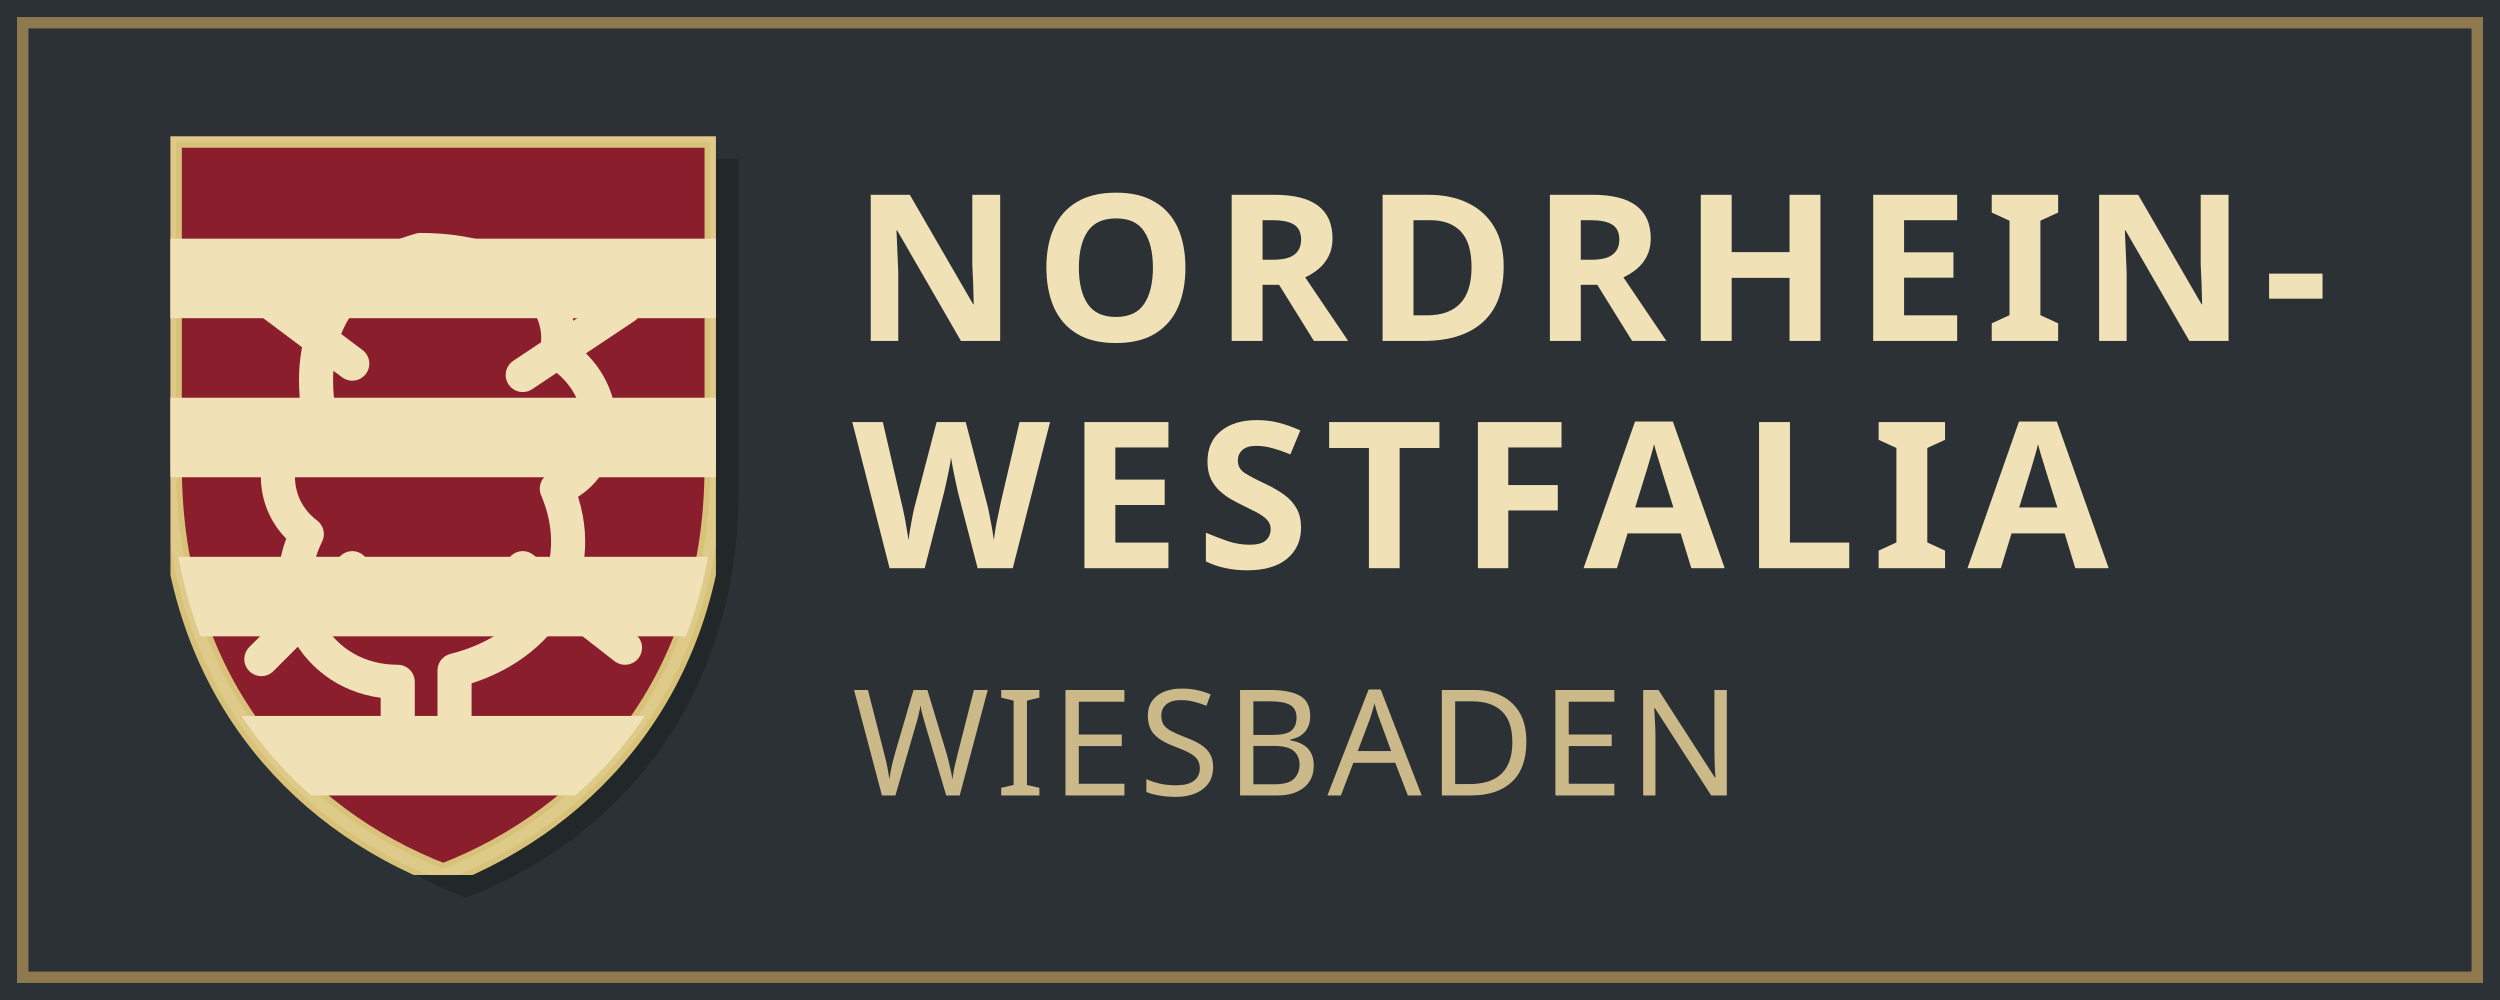
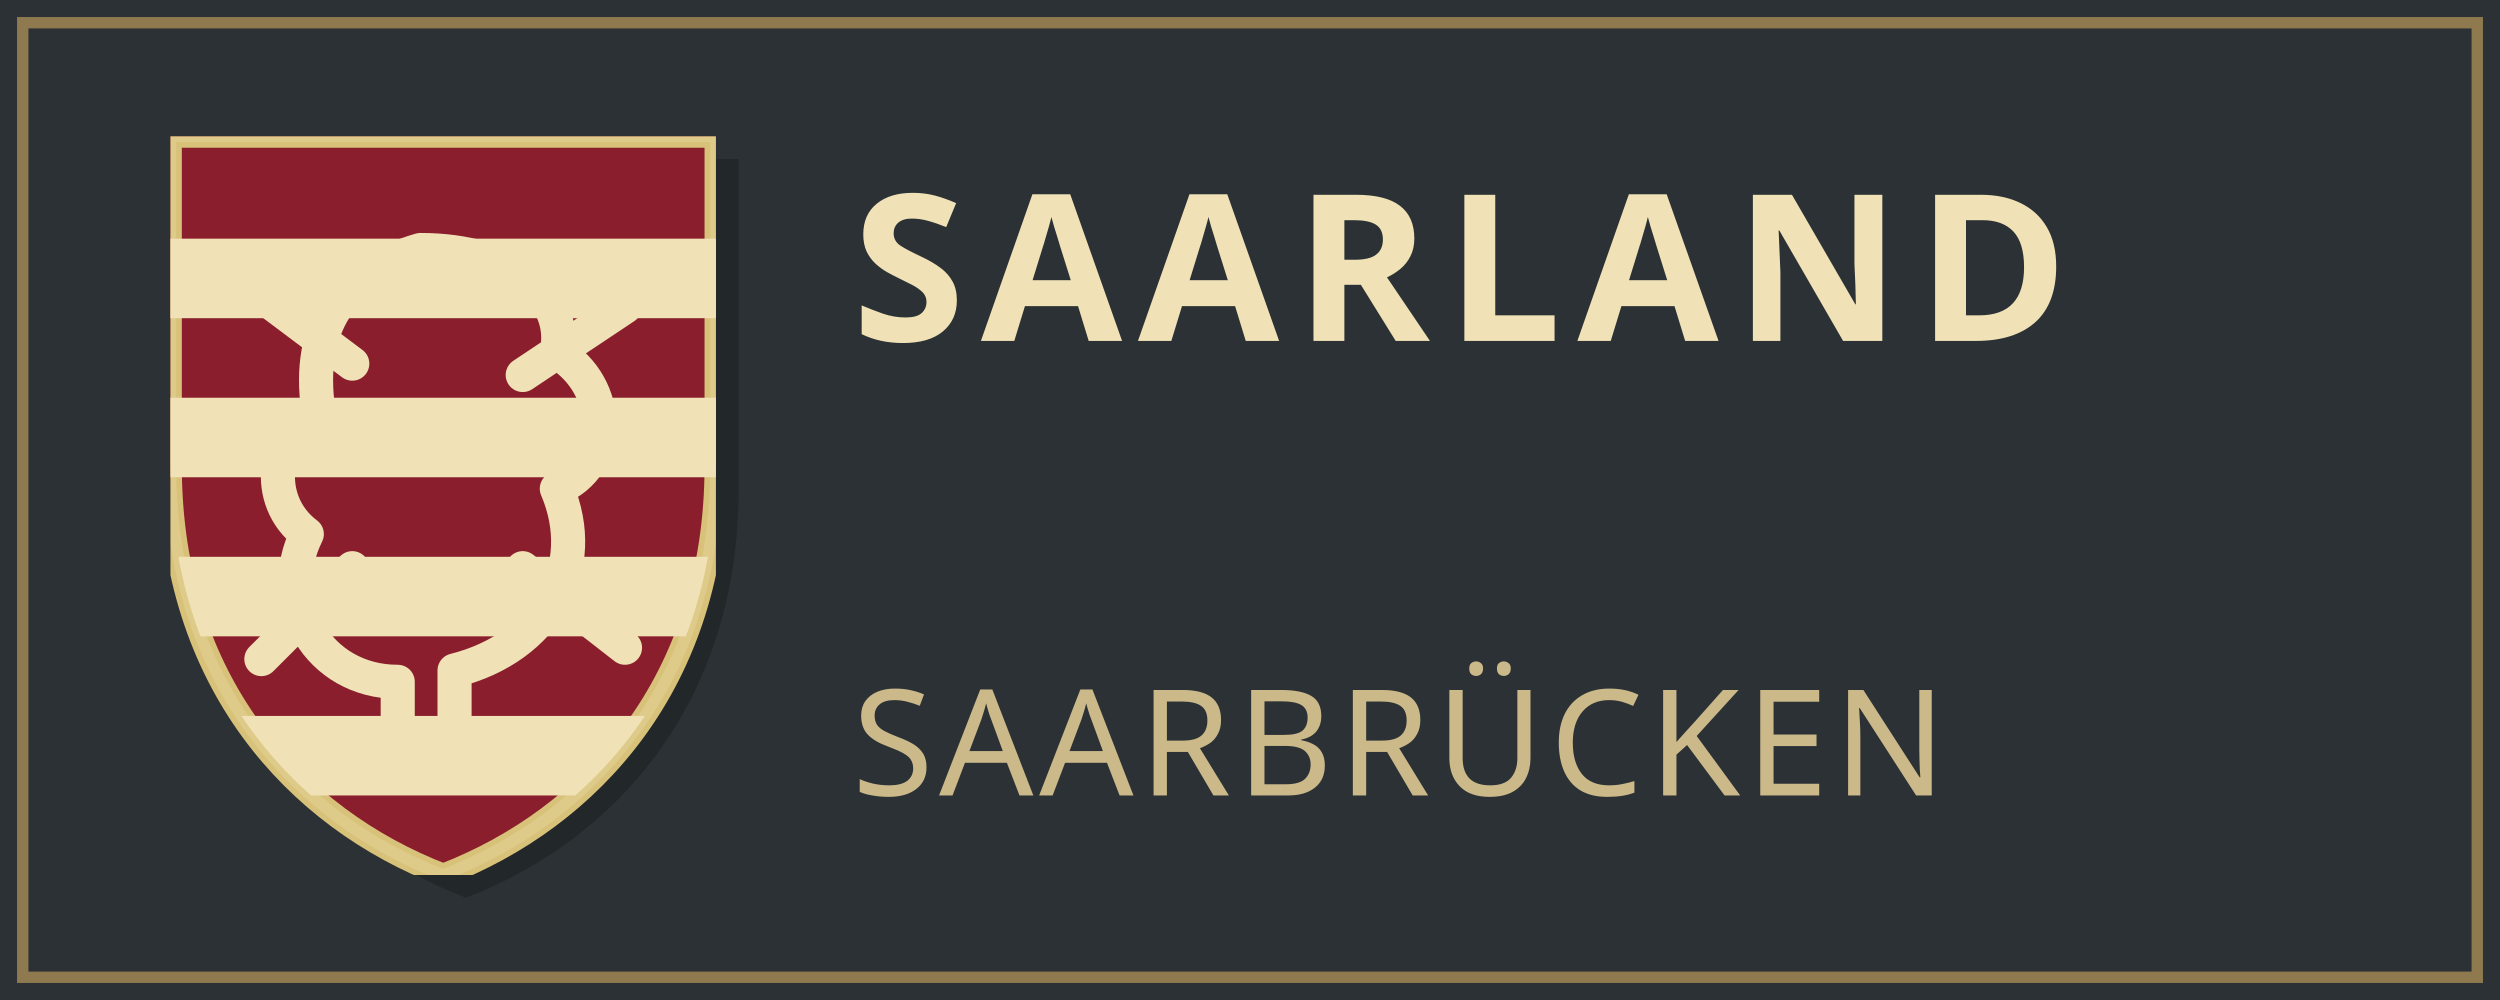
<svg xmlns="http://www.w3.org/2000/svg" width="220" height="88" viewBox="0 0 220 88">
  <defs>
    <symbol id="shield-base" viewBox="0 0 48 65">
      <path d="M0 0 H48 V29                C48 48 37 60 24 65                C11 60 0 48 0 29 Z" />
    </symbol>
    <symbol id="hessen-shield" viewBox="0 0 48 65">
      <use href="#shield-base" fill="#8B1E2D" stroke="#D8C27A" stroke-width="2" />
      <g clip-path="url(#shieldClip)">
        <rect x="0" y="9" width="48" height="7" fill="#F0E2B6" />
        <rect x="0" y="23" width="48" height="7" fill="#F0E2B6" />
        <rect x="0" y="37" width="48" height="7" fill="#F0E2B6" />
        <rect x="0" y="51" width="48" height="7" fill="#F0E2B6" />
        <path d="M22 10                  C15 12 12 17 13 24                  C9 26 8 32 12 35                  C9 41 13 48 20 48                  L20 56                  L25 56                  L25 47                  C33 45 37 38 34 31                  C39 29 39 22 34 19                  C35 14 30 10 22 10 Z" fill="none" stroke="#F0E2B6" stroke-width="3" stroke-linecap="round" stroke-linejoin="round" />
        <path d="M16 20 L8 14                  M31 21 L40 15                  M16 38 L8 46                  M31 38 L40 45" fill="none" stroke="#F0E2B6" stroke-width="3" stroke-linecap="round" />
      </g>
      <use href="#shield-base" fill="none" stroke="#F0E2B6" stroke-width="1" opacity="0.25" />
    </symbol>
    <clipPath id="shieldClip">
      <path d="M0 0 H48 V29                C48 48 37 60 24 65                C11 60 0 48 0 29 Z" />
    </clipPath>
  </defs>
  <rect x="0" y="0" width="220" height="88" fill="#2B3134" />
  <rect x="2" y="2" width="216" height="84" rx="0" fill="#2B3134" stroke="#8F7A4F" stroke-width="1" />
  <use href="#shield-base" x="17" y="14" width="48" height="65" fill="#111315" opacity="0.35" />
  <use href="#hessen-shield" x="15" y="12" width="48" height="65" />
  <text x="75" y="30" font-family="Futura, 'Futura PT', 'Trebuchet MS', sans-serif" font-size="18" font-weight="700" letter-spacing="1.4" fill="#F0E2B6">
-     NORDRHEIN-
+     SAARLAND
  </text>
  <text x="75" y="50" font-family="Futura, 'Futura PT', 'Trebuchet MS', sans-serif" font-size="18" font-weight="700" letter-spacing="1.4" fill="#F0E2B6">
-     WESTFALIA
+     
  </text>
  <text x="75" y="70" font-family="Futura, 'Futura PT', 'Trebuchet MS', sans-serif" font-size="13" font-weight="400" letter-spacing="0.5" fill="#CBB98A">
-     WIESBADEN
+     SAARBRÜCKEN
  </text>
</svg>
